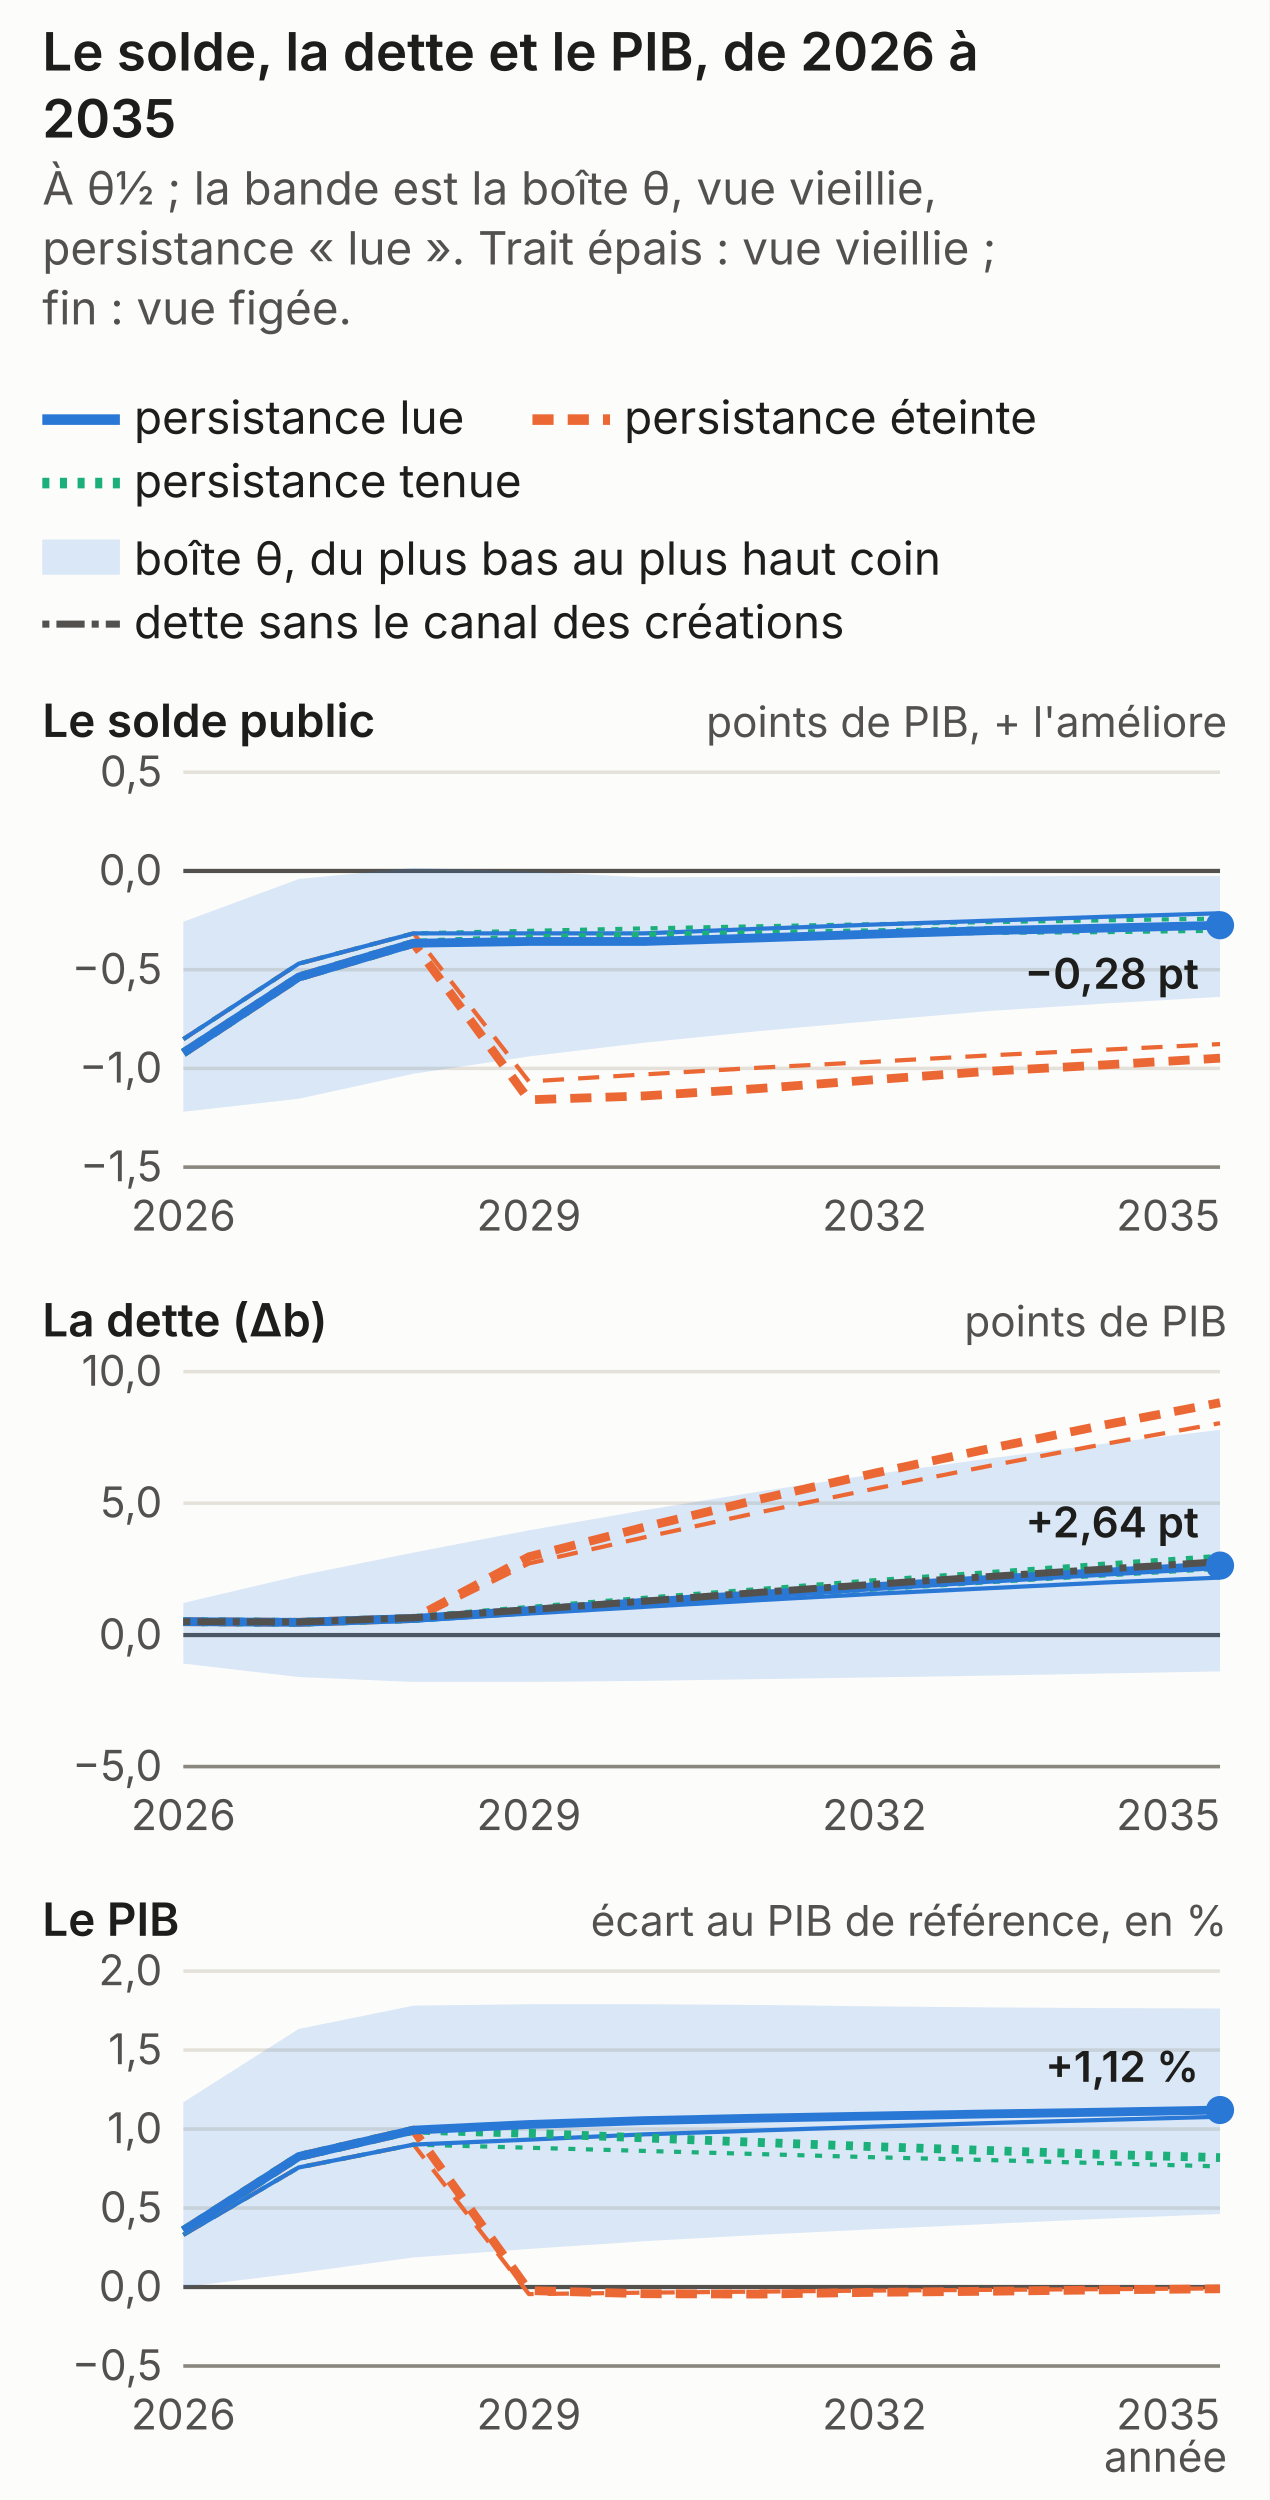
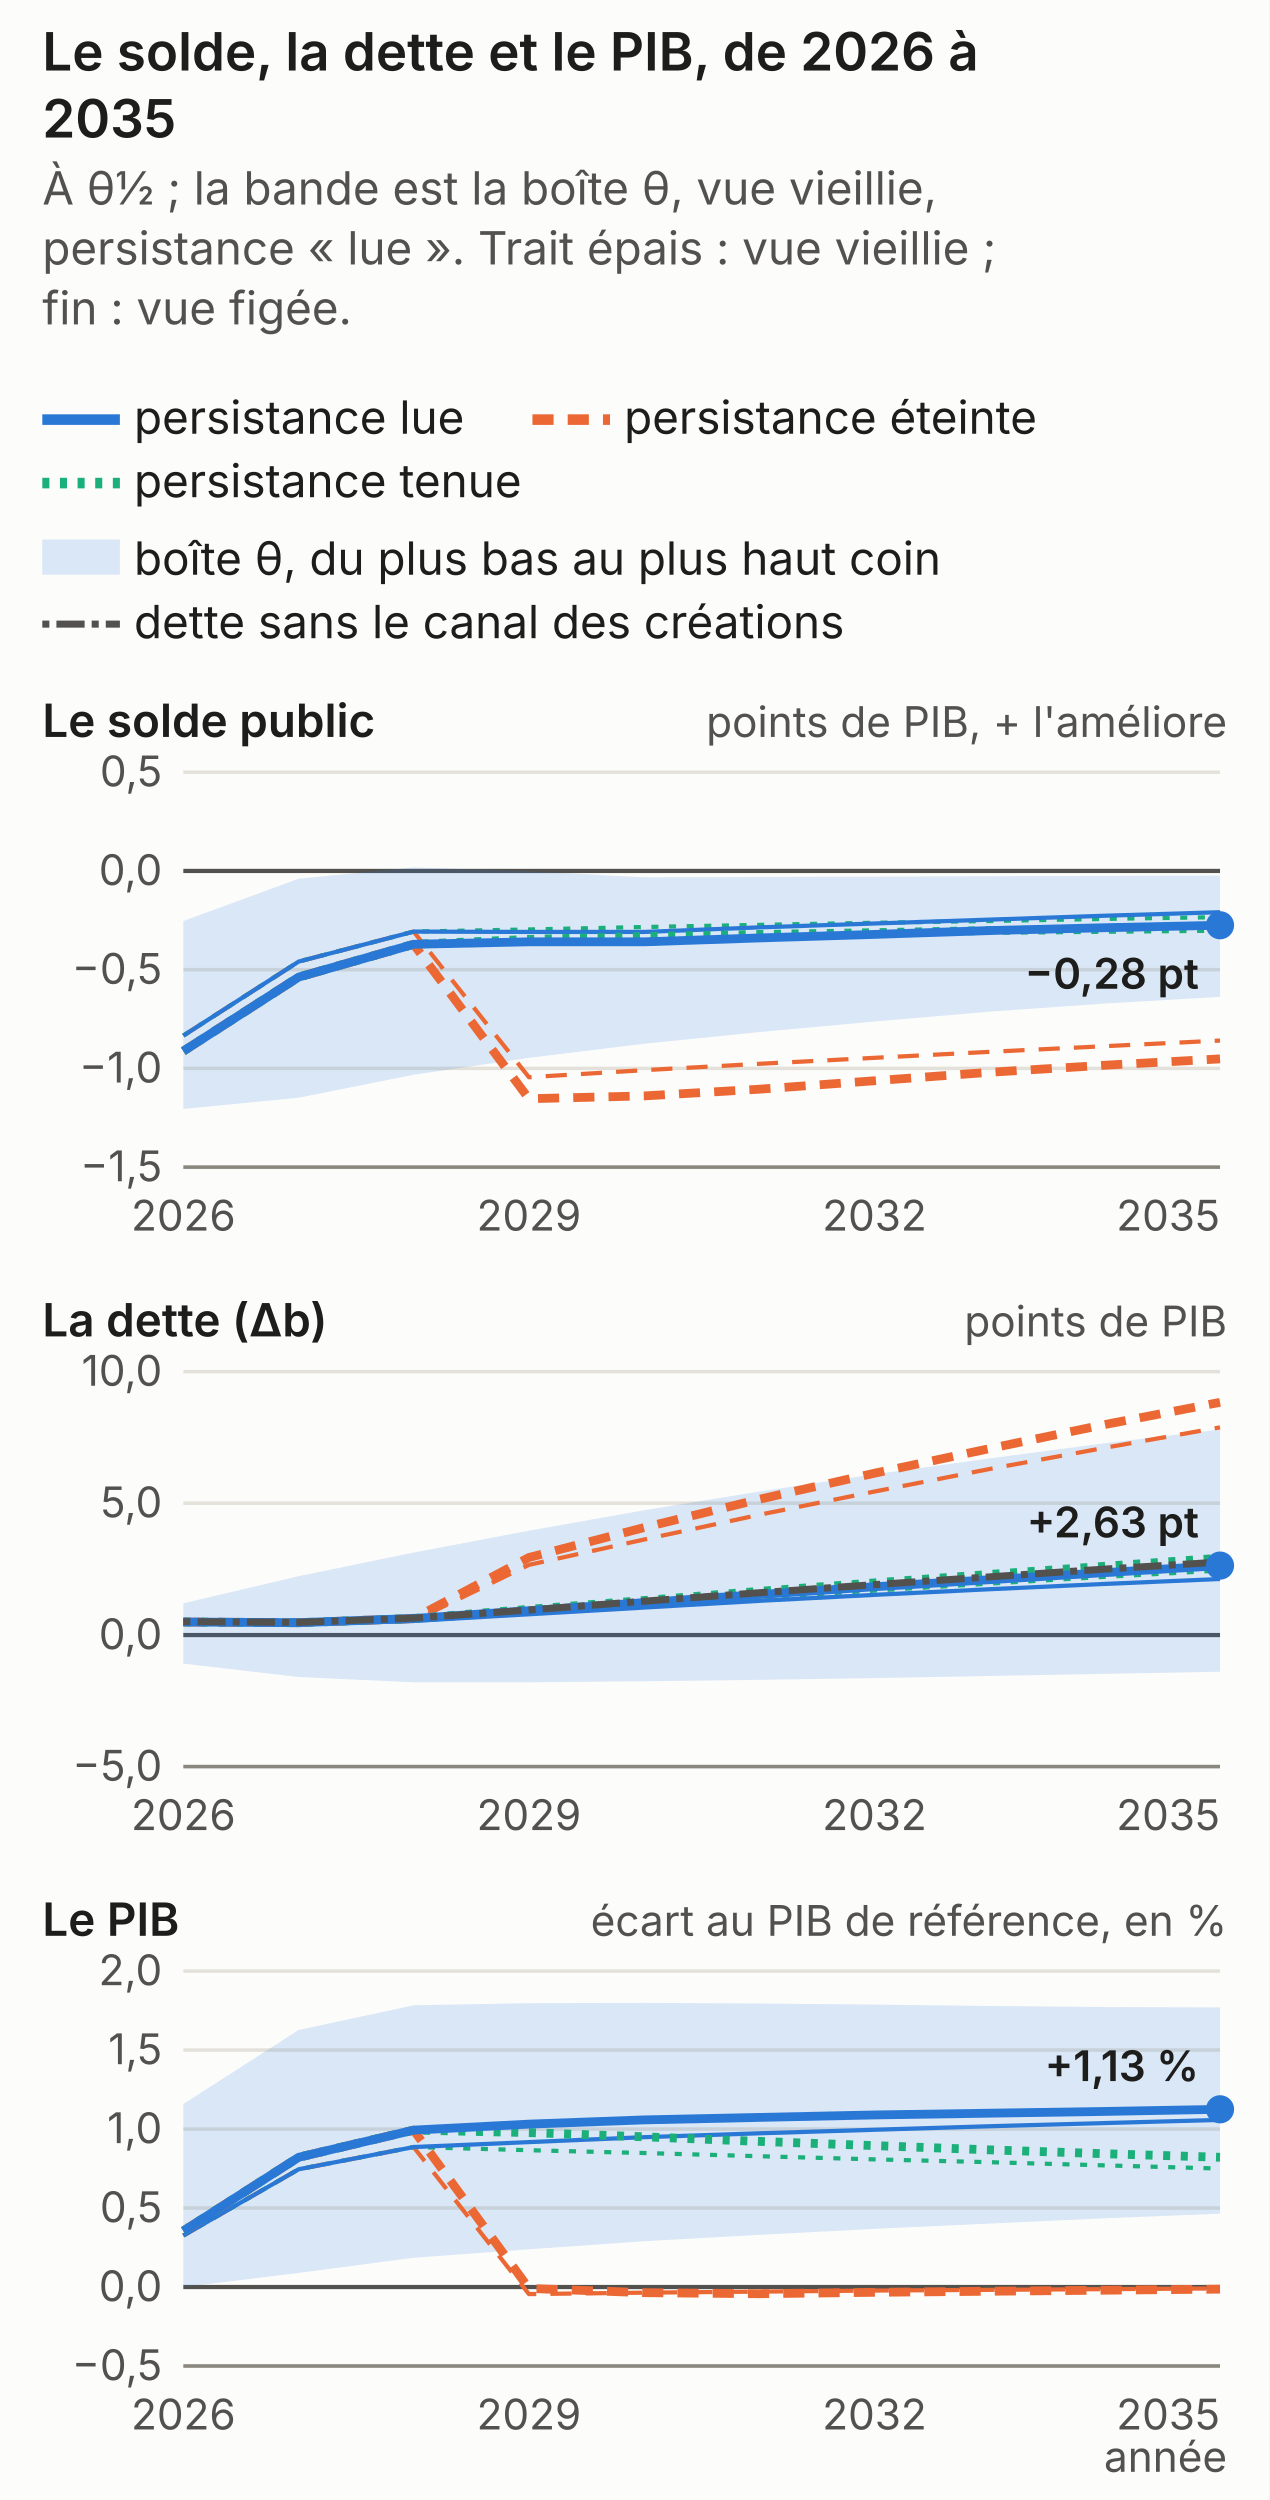
<svg xmlns="http://www.w3.org/2000/svg" viewBox="0 0 360 709" width="360" height="709" role="img" aria-labelledby="pres2027_ruffin_programme-trajectoire-t pres2027_ruffin_programme-trajectoire-d" font-size="13">
  <style>.g-fond{fill:#fcfcfb}.g-encre{fill:#1d1d1b}.g-doux{fill:#52514e}
.g-axe{stroke:#8a877f}.g-grille{stroke:#e4e1da}.g-zero{stroke:#52514e}
.g-s1{stroke:#2a78d6}.g-s2{stroke:#eb6834}.g-s3{stroke:#1baf7a}.g-s4{stroke:#6250d6}
.g-f1{fill:#2a78d6}.g-f2{fill:#eb6834}.g-f3{fill:#1baf7a}.g-f4{fill:#6250d6}
.g-bande{fill:#2a78d6;fill-opacity:.16}.g-plus{fill:#2a78d6}.g-moins{fill:#e34948}
.g-total{fill:#52514e}.g-lien{stroke:#8a877f}.g-sur{fill:#ffffff}
@media (prefers-color-scheme: dark){
.g-fond{fill:#1a1a19}.g-encre{fill:#ece9e2}.g-doux{fill:#c3c2b7}
.g-axe{stroke:#8f8b80}.g-grille{stroke:#33322f}.g-zero{stroke:#c3c2b7}
.g-s1{stroke:#3987e5}.g-s2{stroke:#d95926}.g-s3{stroke:#199e70}.g-s4{stroke:#9085e9}
.g-f1{fill:#3987e5}.g-f2{fill:#d95926}.g-f3{fill:#199e70}.g-f4{fill:#9085e9}
.g-bande{fill:#3987e5;fill-opacity:.24}.g-plus{fill:#3987e5}.g-moins{fill:#e66767}
.g-total{fill:#6b6862}.g-lien{stroke:#8f8b80}}
text{font-family:system-ui,-apple-system,"Segoe UI",sans-serif}</style>
  <rect class="g-fond" fill="#fcfcfb" x="0" y="0" width="360" height="709" />
  <text class="g-encre" fill="#1d1d1b" x="12" y="20" text-anchor="start" font-size="15" font-weight="600">Le solde, la dette et le PIB, de 2026 à</text>
  <text class="g-encre" fill="#1d1d1b" x="12" y="39" text-anchor="start" font-size="15" font-weight="600">2035</text>
  <text class="g-doux" fill="#52514e" x="12" y="58" text-anchor="start">À θ½ ; la bande est la boîte θ, vue vieillie,</text>
  <text class="g-doux" fill="#52514e" x="12" y="75" text-anchor="start">persistance « lue ». Trait épais : vue vieillie ;</text>
  <text class="g-doux" fill="#52514e" x="12" y="92" text-anchor="start">fin : vue figée.</text>
  <line class="g-s1" stroke="#2a78d6" stroke-width="3" x1="12" y1="119" x2="34" y2="119" />
  <text class="g-encre" fill="#1d1d1b" x="38" y="123" text-anchor="start">persistance lue</text>
  <line class="g-s2" stroke="#eb6834" stroke-width="3" stroke-dasharray="6 4" x1="151" y1="119" x2="173" y2="119" />
  <text class="g-encre" fill="#1d1d1b" x="177" y="123" text-anchor="start">persistance éteinte</text>
  <line class="g-s3" stroke="#1baf7a" stroke-width="3" stroke-dasharray="2 3" x1="12" y1="137" x2="34" y2="137" />
  <text class="g-encre" fill="#1d1d1b" x="38" y="141" text-anchor="start">persistance tenue</text>
  <rect class="g-bande" fill="#2a78d6" fill-opacity=".16" x="12" y="153" width="22" height="10" />
  <text class="g-encre" fill="#1d1d1b" x="38" y="163" text-anchor="start">boîte θ, du plus bas au plus haut coin</text>
  <line class="g-zero" stroke="#52514e" stroke-width="2" stroke-dasharray="2 2 8 2" x1="12" y1="177" x2="34" y2="177" />
  <text class="g-encre" fill="#1d1d1b" x="38" y="181" text-anchor="start">dette sans le canal des créations</text>
  <text class="g-encre" fill="#1d1d1b" x="12" y="209" text-anchor="start" font-weight="600">Le solde public</text>
  <text class="g-doux" fill="#52514e" x="348" y="209" text-anchor="end" font-size="12">points de PIB, + l'améliore</text>
  <line class="g-grille" stroke="#e4e1da" stroke-width="1" x1="52" y1="331" x2="346" y2="331" />
  <text class="g-doux" fill="#52514e" x="46" y="335" text-anchor="end" font-size="12">−1,5</text>
  <line class="g-grille" stroke="#e4e1da" stroke-width="1" x1="52" y1="303" x2="346" y2="303" />
  <text class="g-doux" fill="#52514e" x="46" y="307" text-anchor="end" font-size="12">−1,0</text>
  <line class="g-grille" stroke="#e4e1da" stroke-width="1" x1="52" y1="275" x2="346" y2="275" />
  <text class="g-doux" fill="#52514e" x="46" y="279" text-anchor="end" font-size="12">−0,5</text>
  <line class="g-grille" stroke="#e4e1da" stroke-width="1" x1="52" y1="247" x2="346" y2="247" />
  <text class="g-doux" fill="#52514e" x="46" y="251" text-anchor="end" font-size="12">0,0</text>
  <line class="g-grille" stroke="#e4e1da" stroke-width="1" x1="52" y1="219" x2="346" y2="219" />
  <text class="g-doux" fill="#52514e" x="46" y="223" text-anchor="end" font-size="12">0,5</text>
  <line class="g-zero" stroke="#52514e" stroke-width="1.2" x1="52" y1="247" x2="346" y2="247" />
-   <polygon class="g-bande" fill="#2a78d6" fill-opacity=".16" points="52,261.4 84.7,249.3 117.3,246.1 150,247.2 182.7,248.8 215.3,248.7 248,248.6 280.7,248.5 313.3,248.4 346,248.4 346,282.7 313.3,284.6 280.7,286.7 248,289.5 215.3,292.4 182.7,295.7 150,299.6 117.3,304.5 84.7,311.6 52,315.3" />
-   <polyline class="g-s2" stroke="#eb6834" fill="none" stroke-width="1.2" stroke-dasharray="6 4" stroke-linejoin="round" points="52,294.7 84.7,273.3 117.3,264.7 150,306.7 182.7,304.7 215.3,302.8 248,301.1 280.7,299.3 313.3,297.7 346,296.1" />
-   <polyline class="g-s3" stroke="#1baf7a" fill="none" stroke-width="1.2" stroke-dasharray="2 3" stroke-linejoin="round" points="52,294.7 84.7,273.3 117.3,264.7 150,264 182.7,263.3 215.3,262.7 248,262.1 280.7,261.5 313.3,261 346,260.5" />
-   <polyline class="g-s1" stroke="#2a78d6" fill="none" stroke-width="1.2" stroke-linejoin="round" points="52,294.7 84.7,273.3 117.3,264.7 150,264.7 182.7,264.7 215.3,263.4 248,262.2 280.7,261.1 313.3,260 346,259" />
-   <polyline class="g-s2" stroke="#eb6834" fill="none" stroke-width="2.5" stroke-dasharray="6 4" stroke-linejoin="round" points="52,298.6 84.7,277.1 117.3,267.5 150,311.9 182.7,310.8 215.3,308.7 248,306.2 280.7,303.8 313.3,302 346,300.1" />
-   <polyline class="g-s3" stroke="#1baf7a" fill="none" stroke-width="2.5" stroke-dasharray="2 3" stroke-linejoin="round" points="52,298.6 84.7,277.1 117.3,267.5 150,266.2 182.7,265.5 215.3,265 248,264.5 280.7,263.9 313.3,263.7 346,263.3" />
-   <polyline class="g-s1" stroke="#2a78d6" fill="none" stroke-width="2.5" stroke-linejoin="round" points="52,298.6 84.7,277.1 117.3,267.5 150,267 182.7,267 215.3,266 248,264.9 280.7,263.9 313.3,263.2 346,262.4" />
+   <polygon class="g-bande" fill="#2a78d6" fill-opacity=".16" points="52,261.2 84.7,249.2 117.3,246 150,247.1 182.7,248.8 215.3,248.7 248,248.6 280.7,248.5 313.3,248.4 346,248.3 346,282.7 313.3,284.6 280.7,286.9 248,289.7 215.3,292.7 182.7,296 150,300 117.3,304.8 84.7,311.3 52,314.5" />
+   <polyline class="g-s2" stroke="#eb6834" fill="none" stroke-width="1.2" stroke-dasharray="6 4" stroke-linejoin="round" points="52,293.7 84.7,272.7 117.3,264.2 150,305.5 182.7,303.5 215.3,301.7 248,300 280.7,298.3 313.3,296.7 346,295.1" />
+   <polyline class="g-s3" stroke="#1baf7a" fill="none" stroke-width="1.2" stroke-dasharray="2 3" stroke-linejoin="round" points="52,293.7 84.7,272.7 117.3,264.2 150,263.6 182.7,262.9 215.3,262.3 248,261.7 280.7,261.2 313.3,260.6 346,260.1" />
+   <polyline class="g-s1" stroke="#2a78d6" fill="none" stroke-width="1.2" stroke-linejoin="round" points="52,293.7 84.7,272.7 117.3,264.2 150,264.3 182.7,264.3 215.3,263 248,261.9 280.7,260.8 313.3,259.7 346,258.7" />
+   <polyline class="g-s2" stroke="#eb6834" fill="none" stroke-width="2.5" stroke-dasharray="6 4" stroke-linejoin="round" points="52,298.1 84.7,277.1 117.3,267.8 150,311.6 182.7,310.8 215.3,308.9 248,306.5 280.7,304.1 313.3,302.1 346,300.3" />
+   <polyline class="g-s3" stroke="#1baf7a" fill="none" stroke-width="2.5" stroke-dasharray="2 3" stroke-linejoin="round" points="52,298.1 84.7,277.1 117.3,267.8 150,266.4 182.7,265.6 215.3,265 248,264.5 280.7,263.9 313.3,263.6 346,263.3" />
+   <polyline class="g-s1" stroke="#2a78d6" fill="none" stroke-width="2.5" stroke-linejoin="round" points="52,298.1 84.7,277.1 117.3,267.8 150,267.1 182.7,267.1 215.3,266 248,265 280.7,263.9 313.3,263.1 346,262.4" />
  <circle class="g-f1" fill="#2a78d6" cx="346" cy="262.4" r="4" />
  <text class="g-encre" fill="#1d1d1b" x="340" y="280.4" text-anchor="end" font-size="12" font-weight="600">−0,28 pt</text>
  <line class="g-axe" stroke="#8a877f" stroke-width="1" x1="52" y1="331" x2="346" y2="331" />
  <text class="g-doux" fill="#52514e" x="52" y="349" text-anchor="middle" font-size="12">2026</text>
  <text class="g-doux" fill="#52514e" x="150" y="349" text-anchor="middle" font-size="12">2029</text>
  <text class="g-doux" fill="#52514e" x="248" y="349" text-anchor="middle" font-size="12">2032</text>
  <text class="g-doux" fill="#52514e" x="346" y="349" text-anchor="end" font-size="12">2035</text>
  <text class="g-encre" fill="#1d1d1b" x="12" y="379" text-anchor="start" font-weight="600">La dette (Δb)</text>
  <text class="g-doux" fill="#52514e" x="348" y="379" text-anchor="end" font-size="12">points de PIB</text>
  <line class="g-grille" stroke="#e4e1da" stroke-width="1" x1="52" y1="501" x2="346" y2="501" />
  <text class="g-doux" fill="#52514e" x="46" y="505" text-anchor="end" font-size="12">−5,0</text>
  <line class="g-grille" stroke="#e4e1da" stroke-width="1" x1="52" y1="463.7" x2="346" y2="463.7" />
  <text class="g-doux" fill="#52514e" x="46" y="467.7" text-anchor="end" font-size="12">0,0</text>
  <line class="g-grille" stroke="#e4e1da" stroke-width="1" x1="52" y1="426.3" x2="346" y2="426.3" />
  <text class="g-doux" fill="#52514e" x="46" y="430.3" text-anchor="end" font-size="12">5,0</text>
  <line class="g-grille" stroke="#e4e1da" stroke-width="1" x1="52" y1="389" x2="346" y2="389" />
  <text class="g-doux" fill="#52514e" x="46" y="393" text-anchor="end" font-size="12">10,0</text>
  <line class="g-zero" stroke="#52514e" stroke-width="1.2" x1="52" y1="463.7" x2="346" y2="463.7" />
-   <polygon class="g-bande" fill="#2a78d6" fill-opacity=".16" points="52,454.6 84.7,446.9 117.3,440.3 150,434 182.7,428.3 215.3,423 248,418.1 280.7,413.6 313.3,409.4 346,405.5 346,474 313.3,474.6 280.7,475.2 248,475.7 215.3,476.2 182.7,476.7 150,477 117.3,477 84.7,475.6 52,471.8" />
-   <polyline class="g-s2" stroke="#eb6834" fill="none" stroke-width="1.2" stroke-dasharray="6 4" stroke-linejoin="round" points="52,460.2 84.7,460.5 117.3,459.6 150,443.4 182.7,436 215.3,428.9 248,422.2 280.7,415.7 313.3,409.5 346,403.6" />
-   <polyline class="g-s3" stroke="#1baf7a" fill="none" stroke-width="1.2" stroke-dasharray="2 3" stroke-linejoin="round" points="52,460.2 84.7,460.5 117.3,459.6 150,457.2 182.7,455 215.3,452.8 248,450.8 280.7,448.7 313.3,446.8 346,444.9" />
-   <polyline class="g-s1" stroke="#2a78d6" fill="none" stroke-width="1.2" stroke-linejoin="round" points="52,460.2 84.7,460.5 117.3,459.6 150,457.6 182.7,455.7 215.3,453.8 248,452 280.7,450.4 313.3,448.8 346,447.4" />
-   <polyline class="g-s2" stroke="#eb6834" fill="none" stroke-width="2.5" stroke-dasharray="6 4" stroke-linejoin="round" points="52,459.9 84.7,460.1 117.3,459 150,441.5 182.7,433.1 215.3,425.2 248,417.8 280.7,410.8 313.3,404.1 346,397.8" />
-   <polyline class="g-s3" stroke="#1baf7a" fill="none" stroke-width="2.5" stroke-dasharray="2 3" stroke-linejoin="round" points="52,459.9 84.7,460.1 117.3,459 150,456.4 182.7,453.8 215.3,451.3 248,448.8 280.7,446.5 313.3,444.1 346,441.9" />
-   <polyline class="g-s1" stroke="#2a78d6" fill="none" stroke-width="2.5" stroke-linejoin="round" points="52,459.9 84.7,460.1 117.3,459 150,456.8 182.7,454.4 215.3,452.2 248,450 280.7,447.9 313.3,445.9 346,444" />
-   <polyline class="g-zero" stroke="#52514e" fill="none" stroke-width="2" stroke-dasharray="2 2 8 2" points="52,459.9 84.7,460 117.3,458.8 150,456.5 182.7,454.1 215.3,451.6 248,449.3 280.7,447.1 313.3,445 346,442.9" />
+   <polygon class="g-bande" fill="#2a78d6" fill-opacity=".16" points="52,454.7 84.7,447 117.3,440.3 150,434.1 182.7,428.3 215.3,423 248,418.1 280.7,413.6 313.3,409.3 346,405.4 346,474.1 313.3,474.7 280.7,475.3 248,475.9 215.3,476.4 182.7,476.8 150,477.1 117.3,477.1 84.7,475.6 52,471.8" />
+   <polyline class="g-s2" stroke="#eb6834" fill="none" stroke-width="1.2" stroke-dasharray="6 4" stroke-linejoin="round" points="52,460.3 84.7,460.6 117.3,459.7 150,443.8 182.7,436.6 215.3,429.6 248,423 280.7,416.6 313.3,410.6 346,404.8" />
+   <polyline class="g-s3" stroke="#1baf7a" fill="none" stroke-width="1.2" stroke-dasharray="2 3" stroke-linejoin="round" points="52,460.3 84.7,460.6 117.3,459.7 150,457.4 182.7,455.2 215.3,453.1 248,451.1 280.7,449.1 313.3,447.2 346,445.4" />
+   <polyline class="g-s1" stroke="#2a78d6" fill="none" stroke-width="1.2" stroke-linejoin="round" points="52,460.3 84.7,460.6 117.3,459.7 150,457.8 182.7,455.9 215.3,454 248,452.3 280.7,450.7 313.3,449.2 346,447.8" />
+   <polyline class="g-s2" stroke="#eb6834" fill="none" stroke-width="2.5" stroke-dasharray="6 4" stroke-linejoin="round" points="52,460 84.7,460.2 117.3,459 150,441.7 182.7,433.2 215.3,425.2 248,417.8 280.7,410.8 313.3,404 346,397.7" />
+   <polyline class="g-s3" stroke="#1baf7a" fill="none" stroke-width="2.5" stroke-dasharray="2 3" stroke-linejoin="round" points="52,460 84.7,460.2 117.3,459 150,456.4 182.7,453.9 215.3,451.3 248,448.9 280.7,446.5 313.3,444.2 346,441.9" />
+   <polyline class="g-s1" stroke="#2a78d6" fill="none" stroke-width="2.5" stroke-linejoin="round" points="52,460 84.7,460.2 117.3,459 150,456.8 182.7,454.5 215.3,452.2 248,450 280.7,448 313.3,446 346,444" />
+   <polyline class="g-zero" stroke="#52514e" fill="none" stroke-width="2" stroke-dasharray="2 2 8 2" points="52,459.9 84.7,460.1 117.3,458.9 150,456.6 182.7,454.1 215.3,451.7 248,449.4 280.7,447.2 313.3,445 346,443" />
  <circle class="g-f1" fill="#2a78d6" cx="346" cy="444" r="4" />
-   <text class="g-encre" fill="#1d1d1b" x="340" y="436" text-anchor="end" font-size="12" font-weight="600">+2,64 pt</text>
+   <text class="g-encre" fill="#1d1d1b" x="340" y="436" text-anchor="end" font-size="12" font-weight="600">+2,63 pt</text>
  <line class="g-axe" stroke="#8a877f" stroke-width="1" x1="52" y1="501" x2="346" y2="501" />
  <text class="g-doux" fill="#52514e" x="52" y="519" text-anchor="middle" font-size="12">2026</text>
  <text class="g-doux" fill="#52514e" x="150" y="519" text-anchor="middle" font-size="12">2029</text>
  <text class="g-doux" fill="#52514e" x="248" y="519" text-anchor="middle" font-size="12">2032</text>
  <text class="g-doux" fill="#52514e" x="346" y="519" text-anchor="end" font-size="12">2035</text>
  <text class="g-encre" fill="#1d1d1b" x="12" y="549" text-anchor="start" font-weight="600">Le PIB</text>
  <text class="g-doux" fill="#52514e" x="348" y="549" text-anchor="end" font-size="12">écart au PIB de référence, en %</text>
  <line class="g-grille" stroke="#e4e1da" stroke-width="1" x1="52" y1="671" x2="346" y2="671" />
  <text class="g-doux" fill="#52514e" x="46" y="675" text-anchor="end" font-size="12">−0,5</text>
  <line class="g-grille" stroke="#e4e1da" stroke-width="1" x1="52" y1="648.6" x2="346" y2="648.6" />
  <text class="g-doux" fill="#52514e" x="46" y="652.6" text-anchor="end" font-size="12">0,0</text>
  <line class="g-grille" stroke="#e4e1da" stroke-width="1" x1="52" y1="626.2" x2="346" y2="626.2" />
  <text class="g-doux" fill="#52514e" x="46" y="630.2" text-anchor="end" font-size="12">0,5</text>
  <line class="g-grille" stroke="#e4e1da" stroke-width="1" x1="52" y1="603.8" x2="346" y2="603.8" />
  <text class="g-doux" fill="#52514e" x="46" y="607.8" text-anchor="end" font-size="12">1,0</text>
  <line class="g-grille" stroke="#e4e1da" stroke-width="1" x1="52" y1="581.4" x2="346" y2="581.4" />
  <text class="g-doux" fill="#52514e" x="46" y="585.4" text-anchor="end" font-size="12">1,5</text>
  <line class="g-grille" stroke="#e4e1da" stroke-width="1" x1="52" y1="559" x2="346" y2="559" />
  <text class="g-doux" fill="#52514e" x="46" y="563" text-anchor="end" font-size="12">2,0</text>
  <line class="g-zero" stroke="#52514e" stroke-width="1.2" x1="52" y1="648.6" x2="346" y2="648.6" />
-   <polygon class="g-bande" fill="#2a78d6" fill-opacity=".16" points="52,596.2 84.7,575.4 117.3,568.8 150,568.4 182.7,568.4 215.3,568.6 248,569 280.7,569.3 313.3,569.5 346,569.6 346,627.9 313.3,629.2 280.7,630.7 248,632.2 215.3,633.8 182.7,635.6 150,637.8 117.3,640.2 84.7,644.6 52,648.6" />
-   <polyline class="g-s2" stroke="#eb6834" fill="none" stroke-width="1.2" stroke-dasharray="6 4" stroke-linejoin="round" points="52,633.8 84.7,614.7 117.3,608.2 150,650.6 182.7,650.2 215.3,649.9 248,649.6 280.7,649.4 313.3,649.2 346,649" />
-   <polyline class="g-s3" stroke="#1baf7a" fill="none" stroke-width="1.2" stroke-dasharray="2 3" stroke-linejoin="round" points="52,633.8 84.7,614.7 117.3,608.2 150,609.1 182.7,610 215.3,610.9 248,611.8 280.7,612.6 313.3,613.5 346,614.4" />
-   <polyline class="g-s1" stroke="#2a78d6" fill="none" stroke-width="1.2" stroke-linejoin="round" points="52,633.8 84.7,614.7 117.3,608.2 150,606.8 182.7,605.3 215.3,604.2 248,603.1 280.7,602.1 313.3,601.2 346,600.3" />
-   <polyline class="g-s2" stroke="#eb6834" fill="none" stroke-width="2.5" stroke-dasharray="6 4" stroke-linejoin="round" points="52,632.6 84.7,611.6 117.3,604.1 150,649.6 182.7,650.5 215.3,650.6 248,650.1 280.7,649.8 313.3,649.4 346,649.1" />
-   <polyline class="g-s3" stroke="#1baf7a" fill="none" stroke-width="2.5" stroke-dasharray="2 3" stroke-linejoin="round" points="52,632.6 84.7,611.6 117.3,604.1 150,605 182.7,606.3 215.3,607.6 248,608.8 280.7,609.9 313.3,611 346,611.9" />
-   <polyline class="g-s1" stroke="#2a78d6" fill="none" stroke-width="2.5" stroke-linejoin="round" points="52,632.6 84.7,611.6 117.3,604.1 150,602.5 182.7,601.4 215.3,600.7 248,600.1 280.7,599.5 313.3,599 346,598.4" />
-   <circle class="g-f1" fill="#2a78d6" cx="346" cy="598.4" r="4" />
-   <text class="g-encre" fill="#1d1d1b" x="340" y="590.4" text-anchor="end" font-size="12" font-weight="600">+1,12 %</text>
+   <polygon class="g-bande" fill="#2a78d6" fill-opacity=".16" points="52,596.7 84.7,575.7 117.3,568.7 150,568.1 182.7,568 215.3,568.2 248,568.5 280.7,568.9 313.3,569.2 346,569.3 346,627.8 313.3,629.1 280.7,630.6 248,632.1 215.3,633.8 182.7,635.6 150,637.9 117.3,640.3 84.7,644.6 52,648.6" />
+   <polyline class="g-s2" stroke="#eb6834" fill="none" stroke-width="1.2" stroke-dasharray="6 4" stroke-linejoin="round" points="52,634 84.7,615.2 117.3,608.9 150,650.6 182.7,650.2 215.3,649.9 248,649.6 280.7,649.4 313.3,649.2 346,649" />
+   <polyline class="g-s3" stroke="#1baf7a" fill="none" stroke-width="1.2" stroke-dasharray="2 3" stroke-linejoin="round" points="52,634 84.7,615.2 117.3,608.9 150,609.8 182.7,610.6 215.3,611.5 248,612.4 280.7,613.2 313.3,614.1 346,615" />
+   <polyline class="g-s1" stroke="#2a78d6" fill="none" stroke-width="1.2" stroke-linejoin="round" points="52,634 84.7,615.2 117.3,608.9 150,607.5 182.7,606.1 215.3,605 248,604 280.7,603 313.3,602.1 346,601.2" />
+   <polyline class="g-s2" stroke="#eb6834" fill="none" stroke-width="2.5" stroke-dasharray="6 4" stroke-linejoin="round" points="52,632.7 84.7,611.8 117.3,604.1 150,649 182.7,650.2 215.3,650.5 248,650.1 280.7,649.8 313.3,649.5 346,649.2" />
+   <polyline class="g-s3" stroke="#1baf7a" fill="none" stroke-width="2.5" stroke-dasharray="2 3" stroke-linejoin="round" points="52,632.7 84.7,611.8 117.3,604.1 150,604.8 182.7,606 215.3,607.3 248,608.5 280.7,609.7 313.3,610.8 346,611.8" />
+   <polyline class="g-s1" stroke="#2a78d6" fill="none" stroke-width="2.5" stroke-linejoin="round" points="52,632.7 84.7,611.8 117.3,604.1 150,602.4 182.7,601.2 215.3,600.5 248,599.8 280.7,599.3 313.3,598.8 346,598.2" />
+   <circle class="g-f1" fill="#2a78d6" cx="346" cy="598.2" r="4" />
+   <text class="g-encre" fill="#1d1d1b" x="340" y="590.2" text-anchor="end" font-size="12" font-weight="600">+1,13 %</text>
  <line class="g-axe" stroke="#8a877f" stroke-width="1" x1="52" y1="671" x2="346" y2="671" />
  <text class="g-doux" fill="#52514e" x="52" y="689" text-anchor="middle" font-size="12">2026</text>
  <text class="g-doux" fill="#52514e" x="150" y="689" text-anchor="middle" font-size="12">2029</text>
  <text class="g-doux" fill="#52514e" x="248" y="689" text-anchor="middle" font-size="12">2032</text>
  <text class="g-doux" fill="#52514e" x="346" y="689" text-anchor="end" font-size="12">2035</text>
  <text class="g-doux" fill="#52514e" x="348" y="701" text-anchor="end" font-size="12">année</text>
</svg>
